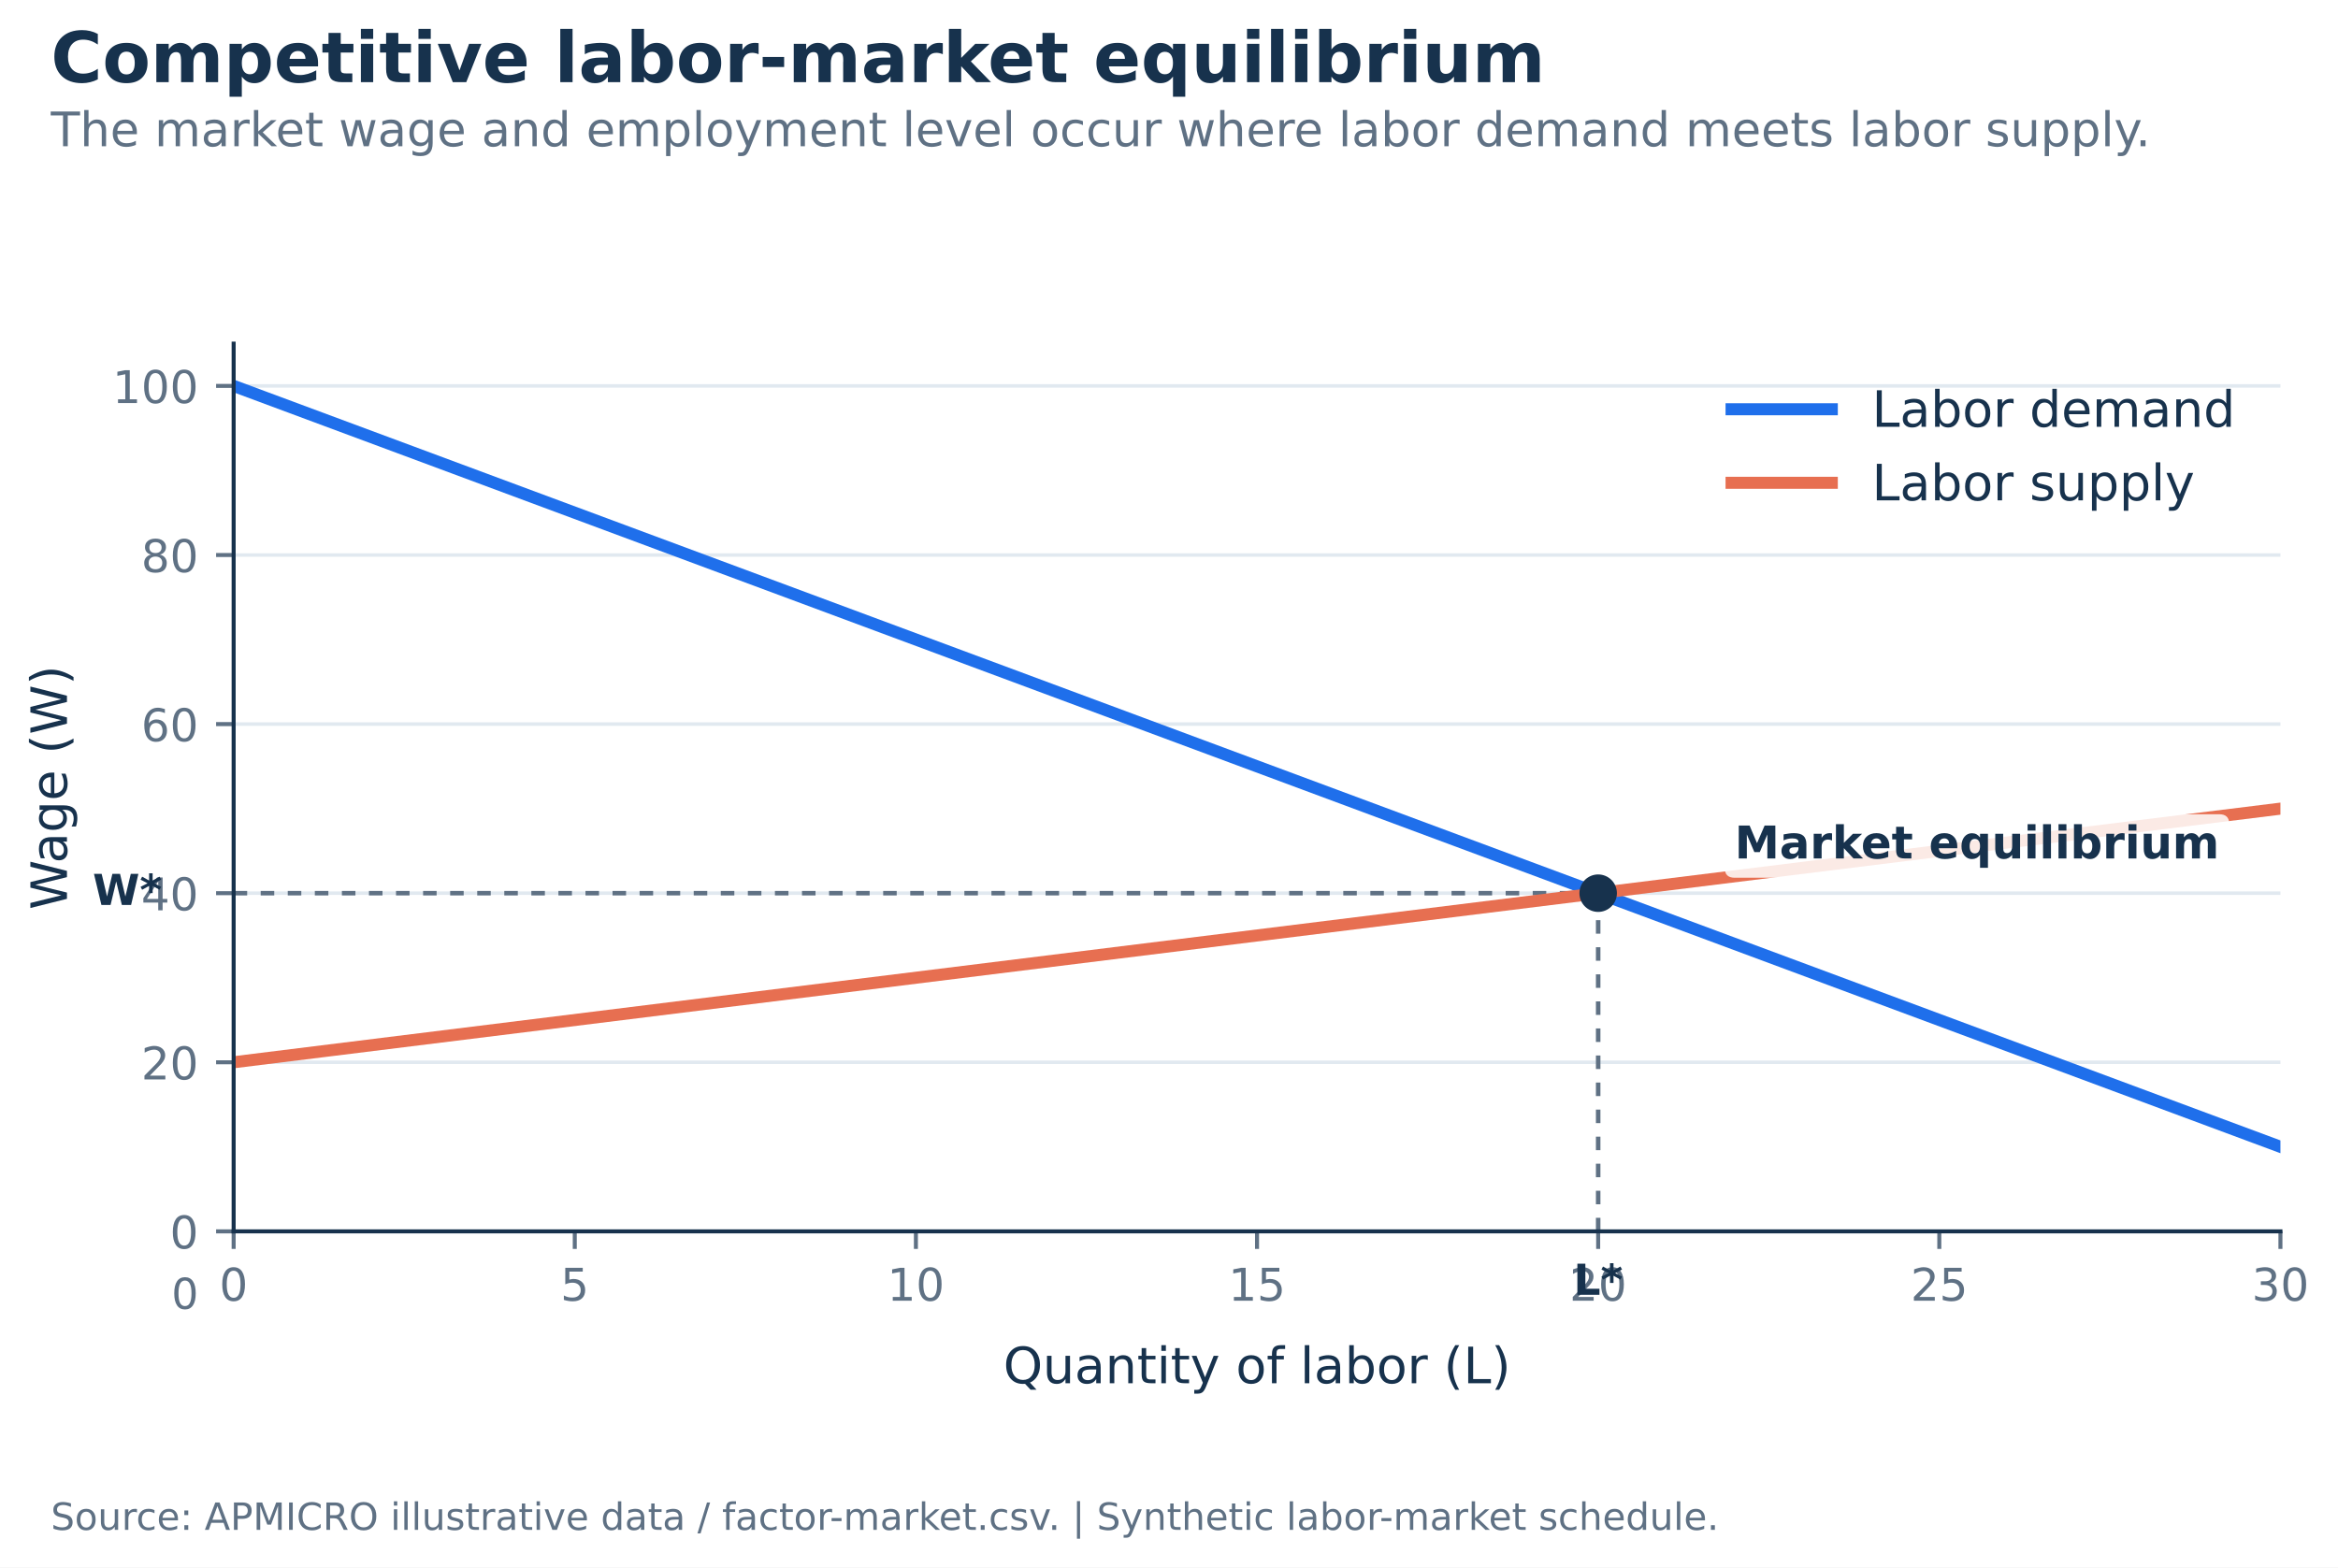
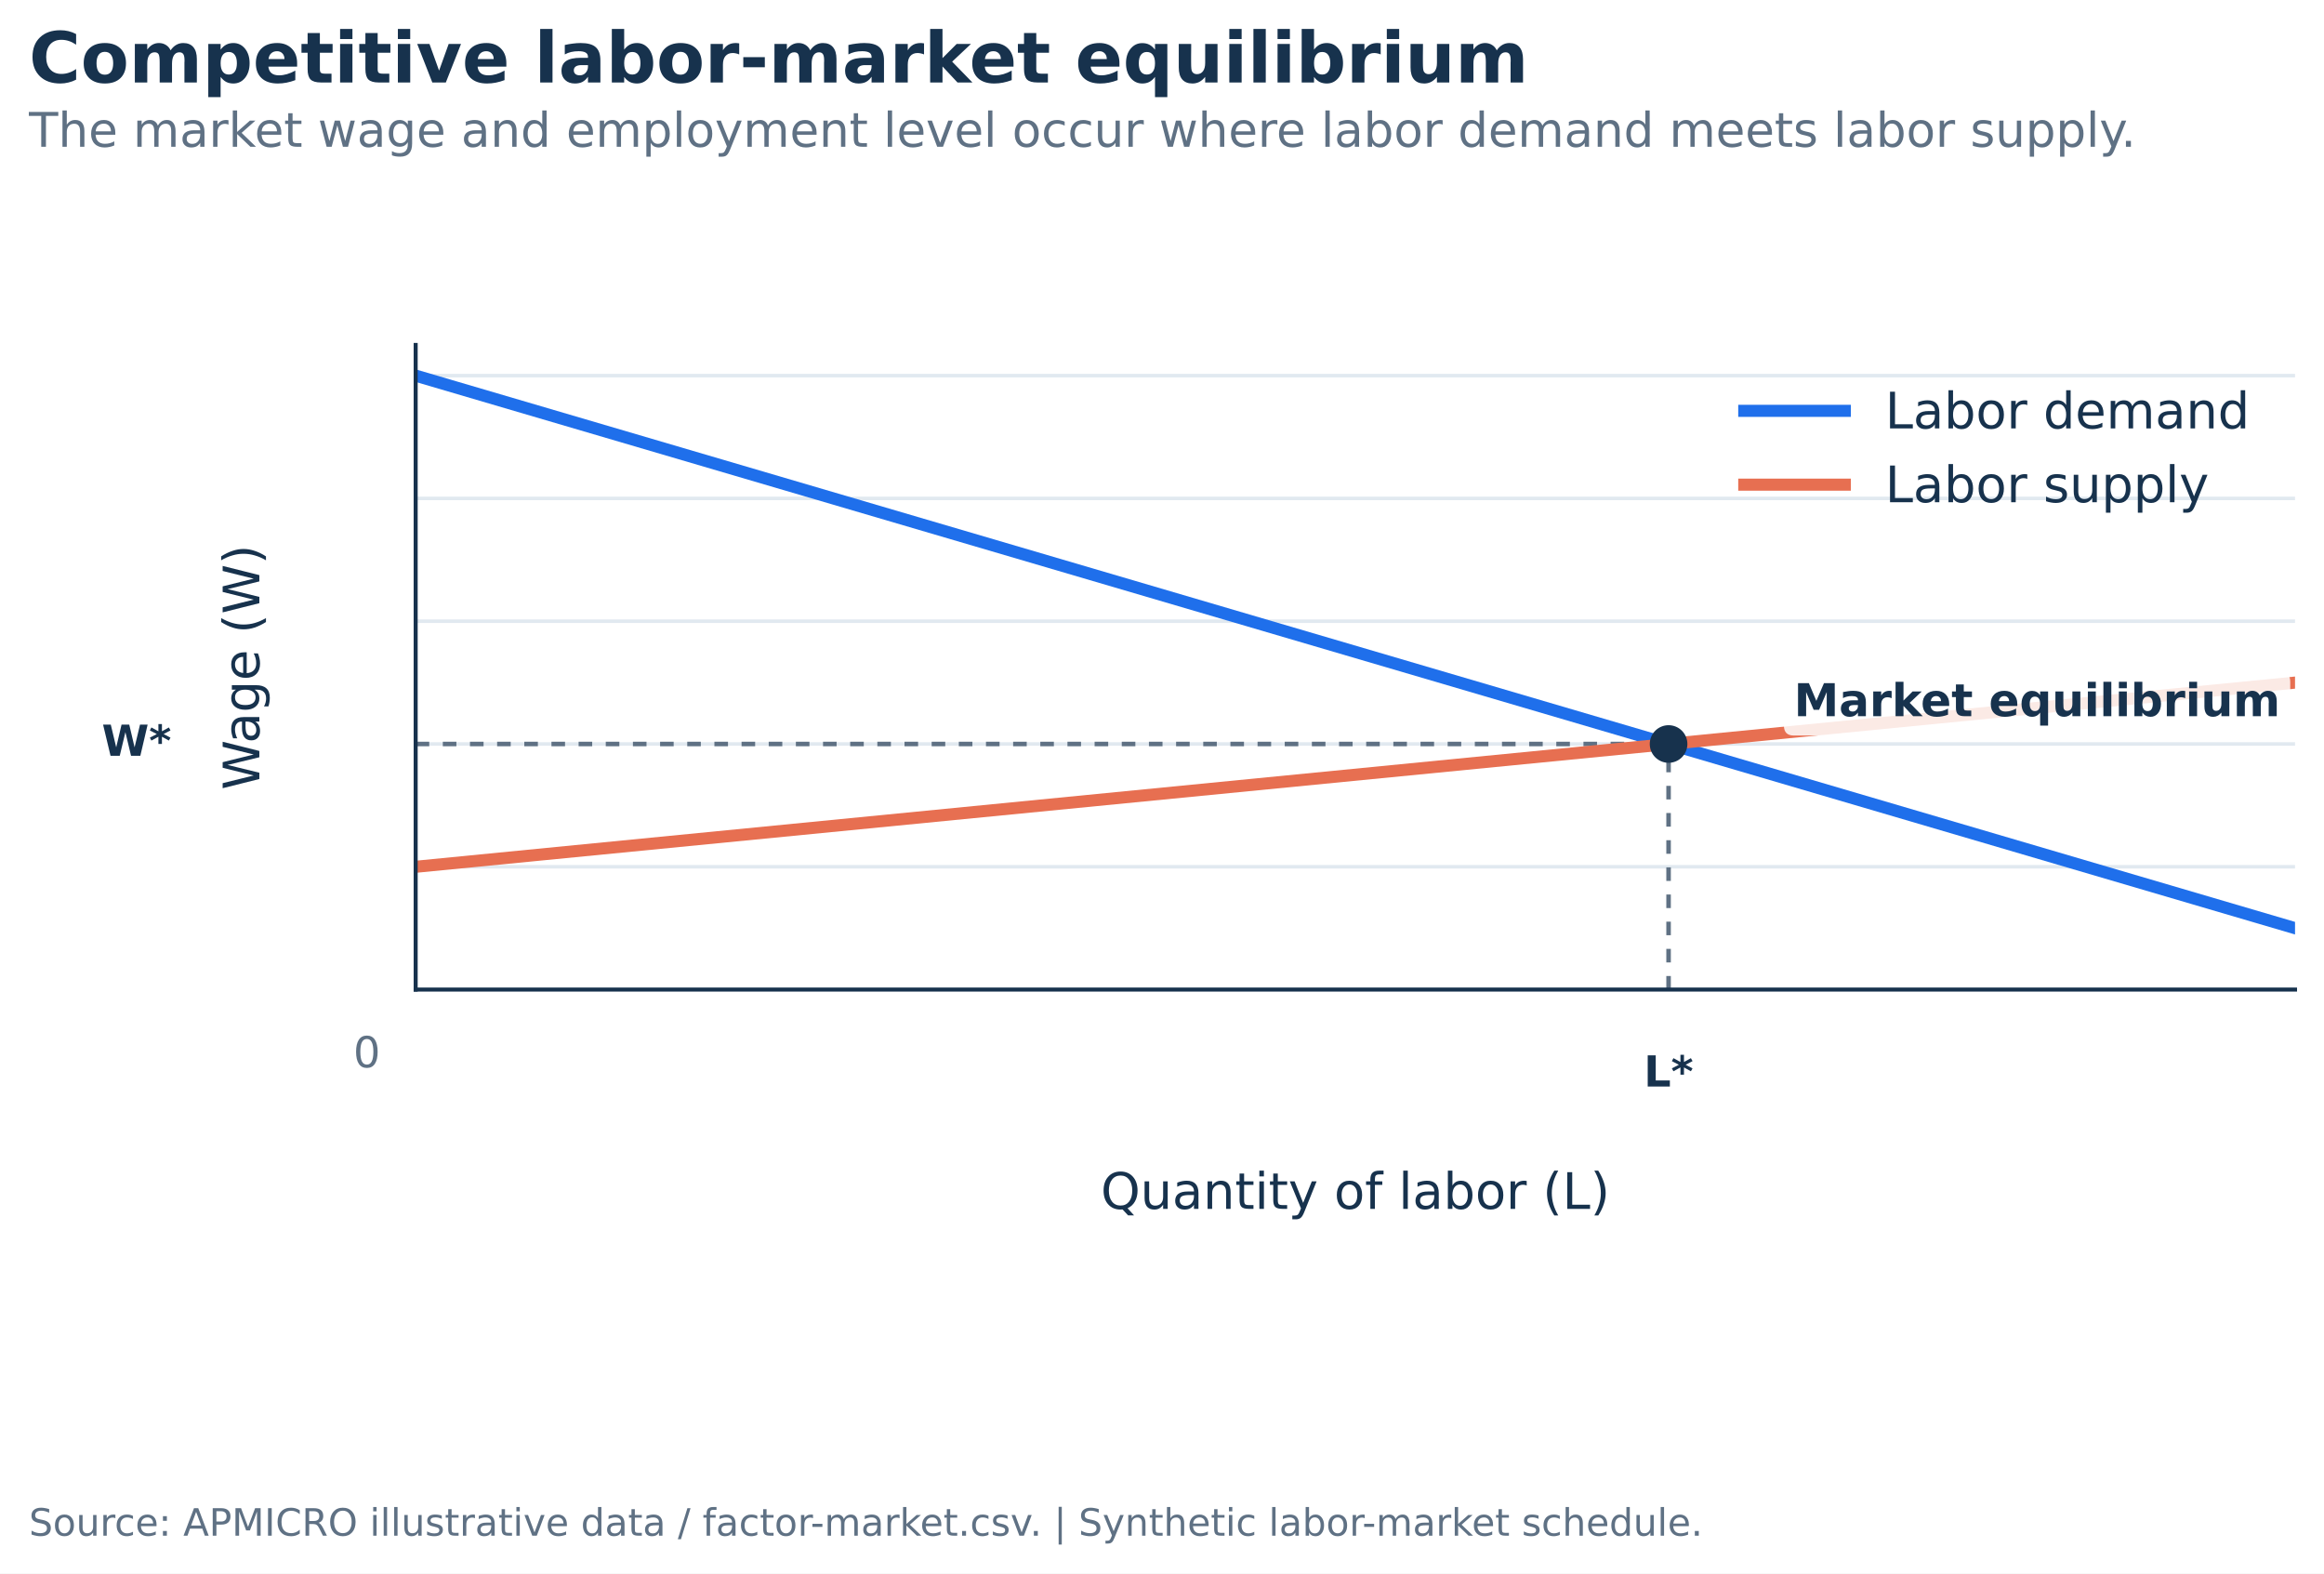
- <svg xmlns="http://www.w3.org/2000/svg" xmlns:xlink="http://www.w3.org/1999/xlink" width="466.491pt" height="312.84pt" viewBox="0 0 466.491 312.84" version="1.1">
+ <svg xmlns="http://www.w3.org/2000/svg" xmlns:xlink="http://www.w3.org/1999/xlink" width="462.096pt" height="312.84pt" viewBox="0 0 462.096 312.84" version="1.1">
  <defs>
    <style type="text/css">*{stroke-linejoin: round; stroke-linecap: butt}</style>
  </defs>
  <g id="figure_1">
    <g id="patch_1">
-       <path d="M 0 312.84  L 466.491 312.84  L 466.491 0  L 0 0  z " style="fill: #ffffff" />
+       <path d="M 0 312.84 L 462.096 312.84 L 462.096 0 L 0 0 z " style="fill: #ffffff" />
    </g>
    <g id="axes_1">
      <g id="patch_2">
-         <path d="M 46.617 245.74  L 455.005 245.74  L 455.005 68.58  L 46.617 68.58  z " style="fill: #ffffff" />
+         <path d="M 82.649 196.74 L 456.336 196.74 L 456.336 68.58 L 82.649 68.58 z " style="fill: #ffffff" />
      </g>
      <g id="matplotlib.axis_1">
        <g id="xtick_1">
-           <g id="line2d_1">
-             <defs>
-               <path id="mf11d22d97d" d="M 0 0  L 0 3.5  " style="stroke: #5f7184; stroke-width: 0.8" />
-             </defs>
-             <g>
-               <use xlink:href="#mf11d22d97d" x="46.617" y="245.74" style="fill: #5f7184; stroke: #5f7184; stroke-width: 0.8" />
-             </g>
-           </g>
-           <g id="text_1">
-             <text style="font-size: 9px; font-family: 'DejaVu Sans'; text-anchor: middle; fill: #5f7184" x="46.617" y="259.579" transform="rotate(-0 46.61688 259.5786)">0</text>
-           </g>
+           <g id="line2d_1" />
        </g>
        <g id="xtick_2">
-           <g id="line2d_2">
-             <g>
-               <use xlink:href="#mf11d22d97d" x="114.682" y="245.74" style="fill: #5f7184; stroke: #5f7184; stroke-width: 0.8" />
-             </g>
-           </g>
-           <g id="text_2">
-             <text style="font-size: 9px; font-family: 'DejaVu Sans'; text-anchor: middle; fill: #5f7184" x="114.682" y="259.579" transform="rotate(-0 114.6815 259.5786)">5</text>
-           </g>
+           <g id="line2d_2" />
        </g>
        <g id="xtick_3">
-           <g id="line2d_3">
-             <g>
-               <use xlink:href="#mf11d22d97d" x="182.746" y="245.74" style="fill: #5f7184; stroke: #5f7184; stroke-width: 0.8" />
-             </g>
-           </g>
-           <g id="text_3">
-             <text style="font-size: 9px; font-family: 'DejaVu Sans'; text-anchor: middle; fill: #5f7184" x="182.746" y="259.579" transform="rotate(-0 182.7462 259.5786)">10</text>
-           </g>
+           <g id="line2d_3" />
        </g>
        <g id="xtick_4">
-           <g id="line2d_4">
-             <g>
-               <use xlink:href="#mf11d22d97d" x="250.811" y="245.74" style="fill: #5f7184; stroke: #5f7184; stroke-width: 0.8" />
-             </g>
-           </g>
-           <g id="text_4">
-             <text style="font-size: 9px; font-family: 'DejaVu Sans'; text-anchor: middle; fill: #5f7184" x="250.811" y="259.579" transform="rotate(-0 250.8109 259.5786)">15</text>
-           </g>
+           <g id="line2d_4" />
        </g>
        <g id="xtick_5">
-           <g id="line2d_5">
-             <g>
-               <use xlink:href="#mf11d22d97d" x="318.876" y="245.74" style="fill: #5f7184; stroke: #5f7184; stroke-width: 0.8" />
-             </g>
-           </g>
-           <g id="text_5">
-             <text style="font-size: 9px; font-family: 'DejaVu Sans'; text-anchor: middle; fill: #5f7184" x="318.876" y="259.579" transform="rotate(-0 318.8755 259.5786)">20</text>
-           </g>
+           <g id="line2d_5" />
        </g>
        <g id="xtick_6">
-           <g id="line2d_6">
-             <g>
-               <use xlink:href="#mf11d22d97d" x="386.94" y="245.74" style="fill: #5f7184; stroke: #5f7184; stroke-width: 0.8" />
-             </g>
-           </g>
-           <g id="text_6">
-             <text style="font-size: 9px; font-family: 'DejaVu Sans'; text-anchor: middle; fill: #5f7184" x="386.94" y="259.579" transform="rotate(-0 386.9402 259.5786)">25</text>
-           </g>
+           <g id="line2d_6" />
        </g>
        <g id="xtick_7">
-           <g id="line2d_7">
-             <g>
-               <use xlink:href="#mf11d22d97d" x="455.005" y="245.74" style="fill: #5f7184; stroke: #5f7184; stroke-width: 0.8" />
-             </g>
-           </g>
-           <g id="text_7">
-             <text style="font-size: 9px; font-family: 'DejaVu Sans'; text-anchor: middle; fill: #5f7184" x="455.005" y="259.579" transform="rotate(-0 455.0049 259.5786)">30</text>
-           </g>
+           <g id="line2d_7" />
        </g>
-         <g id="text_8">
-           <text style="font-size: 10px; font-family: 'DejaVu Sans'; text-anchor: middle; fill: #17324d" x="250.811" y="276.049" transform="rotate(-0 250.8109 276.0487)">Quantity of labor (L)</text>
+         <g id="text_1">
+           <text style="font-size: 10px; font-family: 'DejaVu Sans'; text-anchor: middle; fill: #17324d" x="269.492" y="240.338" transform="rotate(-0 269.4924 240.3384)">Quantity of labor (L)</text>
        </g>
      </g>
      <g id="matplotlib.axis_2">
        <g id="ytick_1">
          <g id="line2d_8">
-             <path d="M 46.617 245.74  L 455.005 245.74  " clip-path="url(#pc7478fe402)" style="fill: none; stroke: #d9e3ec; stroke-opacity: 0.8; stroke-width: 0.7; stroke-linecap: square" />
+             <path d="M 82.649 196.74 L 456.336 196.74 " clip-path="url(#p1bca68c417)" style="fill: none; stroke: #d9e3ec; stroke-opacity: 0.8; stroke-width: 0.7; stroke-linecap: square" />
          </g>
-           <g id="line2d_9">
-             <defs>
-               <path id="m36852df238" d="M 0 0  L -3.5 0  " style="stroke: #5f7184; stroke-width: 0.8" />
-             </defs>
-             <g>
-               <use xlink:href="#m36852df238" x="46.617" y="245.74" style="fill: #5f7184; stroke: #5f7184; stroke-width: 0.8" />
-             </g>
-           </g>
-           <g id="text_9">
-             <text style="font-size: 9px; font-family: 'DejaVu Sans'; text-anchor: end; fill: #5f7184" x="39.617" y="249.159" transform="rotate(-0 39.61688 249.1593)">0</text>
-           </g>
+           <g id="line2d_9" />
        </g>
        <g id="ytick_2">
          <g id="line2d_10">
-             <path d="M 46.617 211.995  L 455.005 211.995  " clip-path="url(#pc7478fe402)" style="fill: none; stroke: #d9e3ec; stroke-opacity: 0.8; stroke-width: 0.7; stroke-linecap: square" />
+             <path d="M 82.649 172.329 L 456.336 172.329 " clip-path="url(#p1bca68c417)" style="fill: none; stroke: #d9e3ec; stroke-opacity: 0.8; stroke-width: 0.7; stroke-linecap: square" />
          </g>
-           <g id="line2d_11">
-             <g>
-               <use xlink:href="#m36852df238" x="46.617" y="211.995" style="fill: #5f7184; stroke: #5f7184; stroke-width: 0.8" />
-             </g>
-           </g>
-           <g id="text_10">
-             <text style="font-size: 9px; font-family: 'DejaVu Sans'; text-anchor: end; fill: #5f7184" x="39.617" y="215.415" transform="rotate(-0 39.61688 215.4145)">20</text>
-           </g>
+           <g id="line2d_11" />
        </g>
        <g id="ytick_3">
          <g id="line2d_12">
-             <path d="M 46.617 178.25  L 455.005 178.25  " clip-path="url(#pc7478fe402)" style="fill: none; stroke: #d9e3ec; stroke-opacity: 0.8; stroke-width: 0.7; stroke-linecap: square" />
+             <path d="M 82.649 147.917 L 456.336 147.917 " clip-path="url(#p1bca68c417)" style="fill: none; stroke: #d9e3ec; stroke-opacity: 0.8; stroke-width: 0.7; stroke-linecap: square" />
          </g>
-           <g id="line2d_13">
-             <g>
-               <use xlink:href="#m36852df238" x="46.617" y="178.25" style="fill: #5f7184; stroke: #5f7184; stroke-width: 0.8" />
-             </g>
-           </g>
-           <g id="text_11">
-             <text style="font-size: 9px; font-family: 'DejaVu Sans'; text-anchor: end; fill: #5f7184" x="39.617" y="181.67" transform="rotate(-0 39.61688 181.6698)">40</text>
-           </g>
+           <g id="line2d_13" />
        </g>
        <g id="ytick_4">
          <g id="line2d_14">
-             <path d="M 46.617 144.506  L 455.005 144.506  " clip-path="url(#pc7478fe402)" style="fill: none; stroke: #d9e3ec; stroke-opacity: 0.8; stroke-width: 0.7; stroke-linecap: square" />
+             <path d="M 82.649 123.506 L 456.336 123.506 " clip-path="url(#p1bca68c417)" style="fill: none; stroke: #d9e3ec; stroke-opacity: 0.8; stroke-width: 0.7; stroke-linecap: square" />
          </g>
-           <g id="line2d_15">
-             <g>
-               <use xlink:href="#m36852df238" x="46.617" y="144.506" style="fill: #5f7184; stroke: #5f7184; stroke-width: 0.8" />
-             </g>
-           </g>
-           <g id="text_12">
-             <text style="font-size: 9px; font-family: 'DejaVu Sans'; text-anchor: end; fill: #5f7184" x="39.617" y="147.925" transform="rotate(-0 39.61688 147.925)">60</text>
-           </g>
+           <g id="line2d_15" />
        </g>
        <g id="ytick_5">
          <g id="line2d_16">
-             <path d="M 46.617 110.761  L 455.005 110.761  " clip-path="url(#pc7478fe402)" style="fill: none; stroke: #d9e3ec; stroke-opacity: 0.8; stroke-width: 0.7; stroke-linecap: square" />
+             <path d="M 82.649 99.094 L 456.336 99.094 " clip-path="url(#p1bca68c417)" style="fill: none; stroke: #d9e3ec; stroke-opacity: 0.8; stroke-width: 0.7; stroke-linecap: square" />
          </g>
-           <g id="line2d_17">
-             <g>
-               <use xlink:href="#m36852df238" x="46.617" y="110.761" style="fill: #5f7184; stroke: #5f7184; stroke-width: 0.8" />
-             </g>
-           </g>
-           <g id="text_13">
-             <text style="font-size: 9px; font-family: 'DejaVu Sans'; text-anchor: end; fill: #5f7184" x="39.617" y="114.18" transform="rotate(-0 39.61688 114.1802)">80</text>
-           </g>
+           <g id="line2d_17" />
        </g>
        <g id="ytick_6">
          <g id="line2d_18">
-             <path d="M 46.617 77.016  L 455.005 77.016  " clip-path="url(#pc7478fe402)" style="fill: none; stroke: #d9e3ec; stroke-opacity: 0.8; stroke-width: 0.7; stroke-linecap: square" />
+             <path d="M 82.649 74.683 L 456.336 74.683 " clip-path="url(#p1bca68c417)" style="fill: none; stroke: #d9e3ec; stroke-opacity: 0.8; stroke-width: 0.7; stroke-linecap: square" />
          </g>
-           <g id="line2d_19">
-             <g>
-               <use xlink:href="#m36852df238" x="46.617" y="77.016" style="fill: #5f7184; stroke: #5f7184; stroke-width: 0.8" />
-             </g>
-           </g>
-           <g id="text_14">
-             <text style="font-size: 9px; font-family: 'DejaVu Sans'; text-anchor: end; fill: #5f7184" x="39.617" y="80.435" transform="rotate(-0 39.61688 80.43549)">100</text>
-           </g>
+           <g id="line2d_19" />
        </g>
-         <g id="text_15">
-           <text style="font-size: 10px; font-family: 'DejaVu Sans'; text-anchor: middle; fill: #17324d" x="13.358" y="157.16" transform="rotate(-90 13.35844 157.16)">Wage (W)</text>
+         <g id="text_2">
+           <text style="font-size: 10px; font-family: 'DejaVu Sans'; text-anchor: middle; fill: #17324d" x="51.569" y="132.66" transform="rotate(-90 51.56911 132.66)">Wage (W)</text>
        </g>
      </g>
      <g id="line2d_20">
-         <path d="M 318.876 245.74  L 318.876 178.25  " clip-path="url(#pc7478fe402)" style="fill: none; stroke-dasharray: 2.7,2.7; stroke-dashoffset: 0; stroke: #5f7184; stroke-width: 0.9" />
+         <path d="M 331.774 196.74 L 331.774 147.917 " clip-path="url(#p1bca68c417)" style="fill: none; stroke-dasharray: 2.7,2.7; stroke-dashoffset: 0; stroke: #5f7184; stroke-width: 0.9" />
      </g>
      <g id="line2d_21">
-         <path d="M 46.617 178.25  L 318.876 178.25  " clip-path="url(#pc7478fe402)" style="fill: none; stroke-dasharray: 2.7,2.7; stroke-dashoffset: 0; stroke: #5f7184; stroke-width: 0.9" />
+         <path d="M 82.649 147.917 L 331.774 147.917 " clip-path="url(#p1bca68c417)" style="fill: none; stroke-dasharray: 2.7,2.7; stroke-dashoffset: 0; stroke: #5f7184; stroke-width: 0.9" />
      </g>
      <g id="line2d_22">
-         <path d="M 46.617 77.016  L 455.005 228.868  L 455.005 228.868  " clip-path="url(#pc7478fe402)" style="fill: none; stroke: #1f6feb; stroke-width: 2.4; stroke-linecap: square" />
+         <path d="M 82.649 74.683 L 456.336 184.534 L 456.336 184.534 " clip-path="url(#p1bca68c417)" style="fill: none; stroke: #1f6feb; stroke-width: 2.4; stroke-linecap: square" />
      </g>
      <g id="line2d_23">
-         <path d="M 46.617 211.995  L 455.005 161.378  L 455.005 161.378  " clip-path="url(#pc7478fe402)" style="fill: none; stroke: #e76f51; stroke-width: 2.4; stroke-linecap: square" />
+         <path d="M 82.649 172.329 L 456.336 135.711 L 456.336 135.711 " clip-path="url(#p1bca68c417)" style="fill: none; stroke: #e76f51; stroke-width: 2.4; stroke-linecap: square" />
      </g>
      <g id="patch_3">
-         <path d="M 46.617 245.74  L 46.617 68.58  " style="fill: none; stroke: #17324d; stroke-width: 0.8; stroke-linejoin: miter; stroke-linecap: square" />
+         <path d="M 82.649 196.74 L 82.649 68.58 " style="fill: none; stroke: #17324d; stroke-width: 0.8; stroke-linejoin: miter; stroke-linecap: square" />
      </g>
      <g id="patch_4">
-         <path d="M 46.617 245.74  L 455.005 245.74  " style="fill: none; stroke: #17324d; stroke-width: 0.8; stroke-linejoin: miter; stroke-linecap: square" />
+         <path d="M 82.649 196.74 L 456.336 196.74 " style="fill: none; stroke: #17324d; stroke-width: 0.8; stroke-linejoin: miter; stroke-linecap: square" />
      </g>
-       <g id="text_16">
-         <text style="font-weight: 700; font-size: 8.5px; font-family: 'DejaVu Sans'; text-anchor: middle; fill: #17324d" x="318.876" y="258.399" transform="rotate(-0 318.8755 258.3993)">L*</text>
+       <g id="text_3">
+         <text style="font-weight: 700; font-size: 8.5px; font-family: 'DejaVu Sans'; text-anchor: middle; fill: #17324d" x="331.774" y="216.015" transform="rotate(-0 331.7736 216.0147)">L*</text>
      </g>
-       <g id="text_17">
-         <text style="font-weight: 700; font-size: 8.5px; font-family: 'DejaVu Sans'; text-anchor: end; fill: #17324d" x="32.323" y="180.596" transform="rotate(-0 32.3233 180.5959)">W*</text>
+       <g id="text_4">
+         <text style="font-weight: 700; font-size: 8.5px; font-family: 'DejaVu Sans'; text-anchor: end; fill: #17324d" x="34.069" y="150.263" transform="rotate(-0 34.06946 150.2626)">W*</text>
      </g>
-       <g id="text_18">
+       <g id="text_5">
        <g id="patch_5">
-           <path d="M 346.101 175.169  L 442.818 175.169  Q 444.798 175.169 444.798 173.189  L 444.798 164.478  Q 444.798 162.498 442.818 162.498  L 346.101 162.498  Q 344.121 162.498 344.121 164.478  L 344.121 173.189  Q 344.121 175.169 346.101 175.169  z " style="fill: #ffffff; opacity: 0.85" />
+           <path d="M 356.686 146.235 L 453.402 146.235 Q 455.382 146.235 455.382 144.255 L 455.382 135.545 Q 455.382 133.565 453.402 133.565 L 356.686 133.565 Q 354.706 133.565 354.706 135.545 L 354.706 144.255 Q 354.706 146.235 356.686 146.235 z " style="fill: #ffffff; opacity: 0.85" />
        </g>
-         <text style="font-weight: 700; font-size: 9px; font-family: 'DejaVu Sans'; text-anchor: start; fill: #17324d" x="346.101" y="171.317" transform="rotate(-0 346.1014 171.317)">Market equilibrium</text>
+         <text style="font-weight: 700; font-size: 9px; font-family: 'DejaVu Sans'; text-anchor: start; fill: #17324d" x="356.686" y="142.384" transform="rotate(-0 356.6861 142.3837)">Market equilibrium</text>
      </g>
-       <g id="text_19">
-         <text style="font-size: 8.5px; font-family: 'DejaVu Sans'; text-anchor: end; fill: #5f7184" x="39.617" y="261.199" transform="rotate(-0 39.61688 261.1987)">0</text>
+       <g id="text_6">
+         <text style="font-size: 8.5px; font-family: 'DejaVu Sans'; text-anchor: end; fill: #5f7184" x="75.649" y="212.199" transform="rotate(-0 75.6488 212.1987)">0</text>
      </g>
      <g id="PathCollection_1">
        <defs>
-           <path id="me377a30356" d="M 0 3.24  C 0.859 3.24 1.684 2.899 2.291 2.291  C 2.899 1.684 3.24 0.859 3.24 0  C 3.24 -0.859 2.899 -1.684 2.291 -2.291  C 1.684 -2.899 0.859 -3.24 0 -3.24  C -0.859 -3.24 -1.684 -2.899 -2.291 -2.291  C -2.899 -1.684 -3.24 -0.859 -3.24 0  C -3.24 0.859 -2.899 1.684 -2.291 2.291  C -1.684 2.899 -0.859 3.24 0 3.24  z " style="stroke: #17324d" />
+           <path id="m390c3bfb8a" d="M 0 3.24 C 0.859 3.24 1.684 2.899 2.291 2.291 C 2.899 1.684 3.24 0.859 3.24 0 C 3.24 -0.859 2.899 -1.684 2.291 -2.291 C 1.684 -2.899 0.859 -3.24 0 -3.24 C -0.859 -3.24 -1.684 -2.899 -2.291 -2.291 C -2.899 -1.684 -3.24 -0.859 -3.24 0 C -3.24 0.859 -2.899 1.684 -2.291 2.291 C -1.684 2.899 -0.859 3.24 0 3.24 z " style="stroke: #17324d" />
        </defs>
-         <g clip-path="url(#pc7478fe402)">
-           <use xlink:href="#me377a30356" x="318.876" y="178.25" style="fill: #17324d; stroke: #17324d" />
+         <g clip-path="url(#p1bca68c417)">
+           <use xlink:href="#m390c3bfb8a" x="331.774" y="147.917" style="fill: #17324d; stroke: #17324d" />
        </g>
      </g>
      <g id="legend_1">
        <g id="line2d_24">
-           <path d="M 345.492 81.678  L 355.492 81.678  L 365.492 81.678  " style="fill: none; stroke: #1f6feb; stroke-width: 2.4; stroke-linecap: square" />
+           <path d="M 346.824 81.678 L 356.824 81.678 L 366.824 81.678 " style="fill: none; stroke: #1f6feb; stroke-width: 2.4; stroke-linecap: square" />
        </g>
-         <g id="text_20">
-           <text style="font-size: 10px; font-family: 'DejaVu Sans'; text-anchor: start; fill: #17324d" x="373.492" y="85.178" transform="rotate(-0 373.4924 85.17844)">Labor demand</text>
+         <g id="text_7">
+           <text style="font-size: 10px; font-family: 'DejaVu Sans'; text-anchor: start; fill: #17324d" x="374.824" y="85.178" transform="rotate(-0 374.8235 85.17844)">Labor demand</text>
        </g>
        <g id="line2d_25">
-           <path d="M 345.492 96.357  L 355.492 96.357  L 365.492 96.357  " style="fill: none; stroke: #e76f51; stroke-width: 2.4; stroke-linecap: square" />
+           <path d="M 346.824 96.357 L 356.824 96.357 L 366.824 96.357 " style="fill: none; stroke: #e76f51; stroke-width: 2.4; stroke-linecap: square" />
        </g>
-         <g id="text_21">
-           <text style="font-size: 10px; font-family: 'DejaVu Sans'; text-anchor: start; fill: #17324d" x="373.492" y="99.857" transform="rotate(-0 373.4924 99.85656)">Labor supply</text>
+         <g id="text_8">
+           <text style="font-size: 10px; font-family: 'DejaVu Sans'; text-anchor: start; fill: #17324d" x="374.824" y="99.857" transform="rotate(-0 374.8235 99.85656)">Labor supply</text>
        </g>
      </g>
    </g>
-     <g id="text_22">
-       <text style="font-weight: 700; font-size: 14px; font-family: 'DejaVu Sans'; text-anchor: start; fill: #17324d" x="10.144" y="16.398" transform="rotate(-0 10.14387 16.39781)">Competitive labor-market equilibrium</text>
+     <g id="text_9">
+       <text style="font-weight: 700; font-size: 14px; font-family: 'DejaVu Sans'; text-anchor: start; fill: #17324d" x="5.76" y="16.398" transform="rotate(-0 5.76 16.39781)">Competitive labor-market equilibrium</text>
    </g>
-     <g id="text_23">
-       <text style="font-size: 9.5px; font-family: 'DejaVu Sans'; text-anchor: start; fill: #5f7184" x="10.144" y="29.179" transform="rotate(-0 10.14387 29.17852)">The market wage and employment level occur where labor demand meets labor supply.</text>
+     <g id="text_10">
+       <text style="font-size: 9.5px; font-family: 'DejaVu Sans'; text-anchor: start; fill: #5f7184" x="5.76" y="29.179" transform="rotate(-0 5.76 29.17852)">The market wage and employment level occur where labor demand meets labor supply.</text>
    </g>
-     <g id="text_24">
-       <text style="font-size: 7.5px; font-family: 'DejaVu Sans'; text-anchor: start; fill: #5f7184" x="10.144" y="305.312" transform="rotate(-0 10.14387 305.3116)">Source: APMICRO illustrative data / factor-market.csv.  |  Synthetic labor-market schedule.</text>
+     <g id="text_11">
+       <text style="font-size: 7.5px; font-family: 'DejaVu Sans'; text-anchor: start; fill: #5f7184" x="5.76" y="305.312" transform="rotate(-0 5.76 305.3116)">Source: APMICRO illustrative data / factor-market.csv.  |  Synthetic labor-market schedule.</text>
    </g>
  </g>
  <defs>
-     <clipPath id="pc7478fe402">
-       <rect x="46.617" y="68.58" width="408.388" height="177.16" />
+     <clipPath id="p1bca68c417">
+       <rect x="82.649" y="68.58" width="373.687" height="128.16" />
    </clipPath>
  </defs>
</svg>
